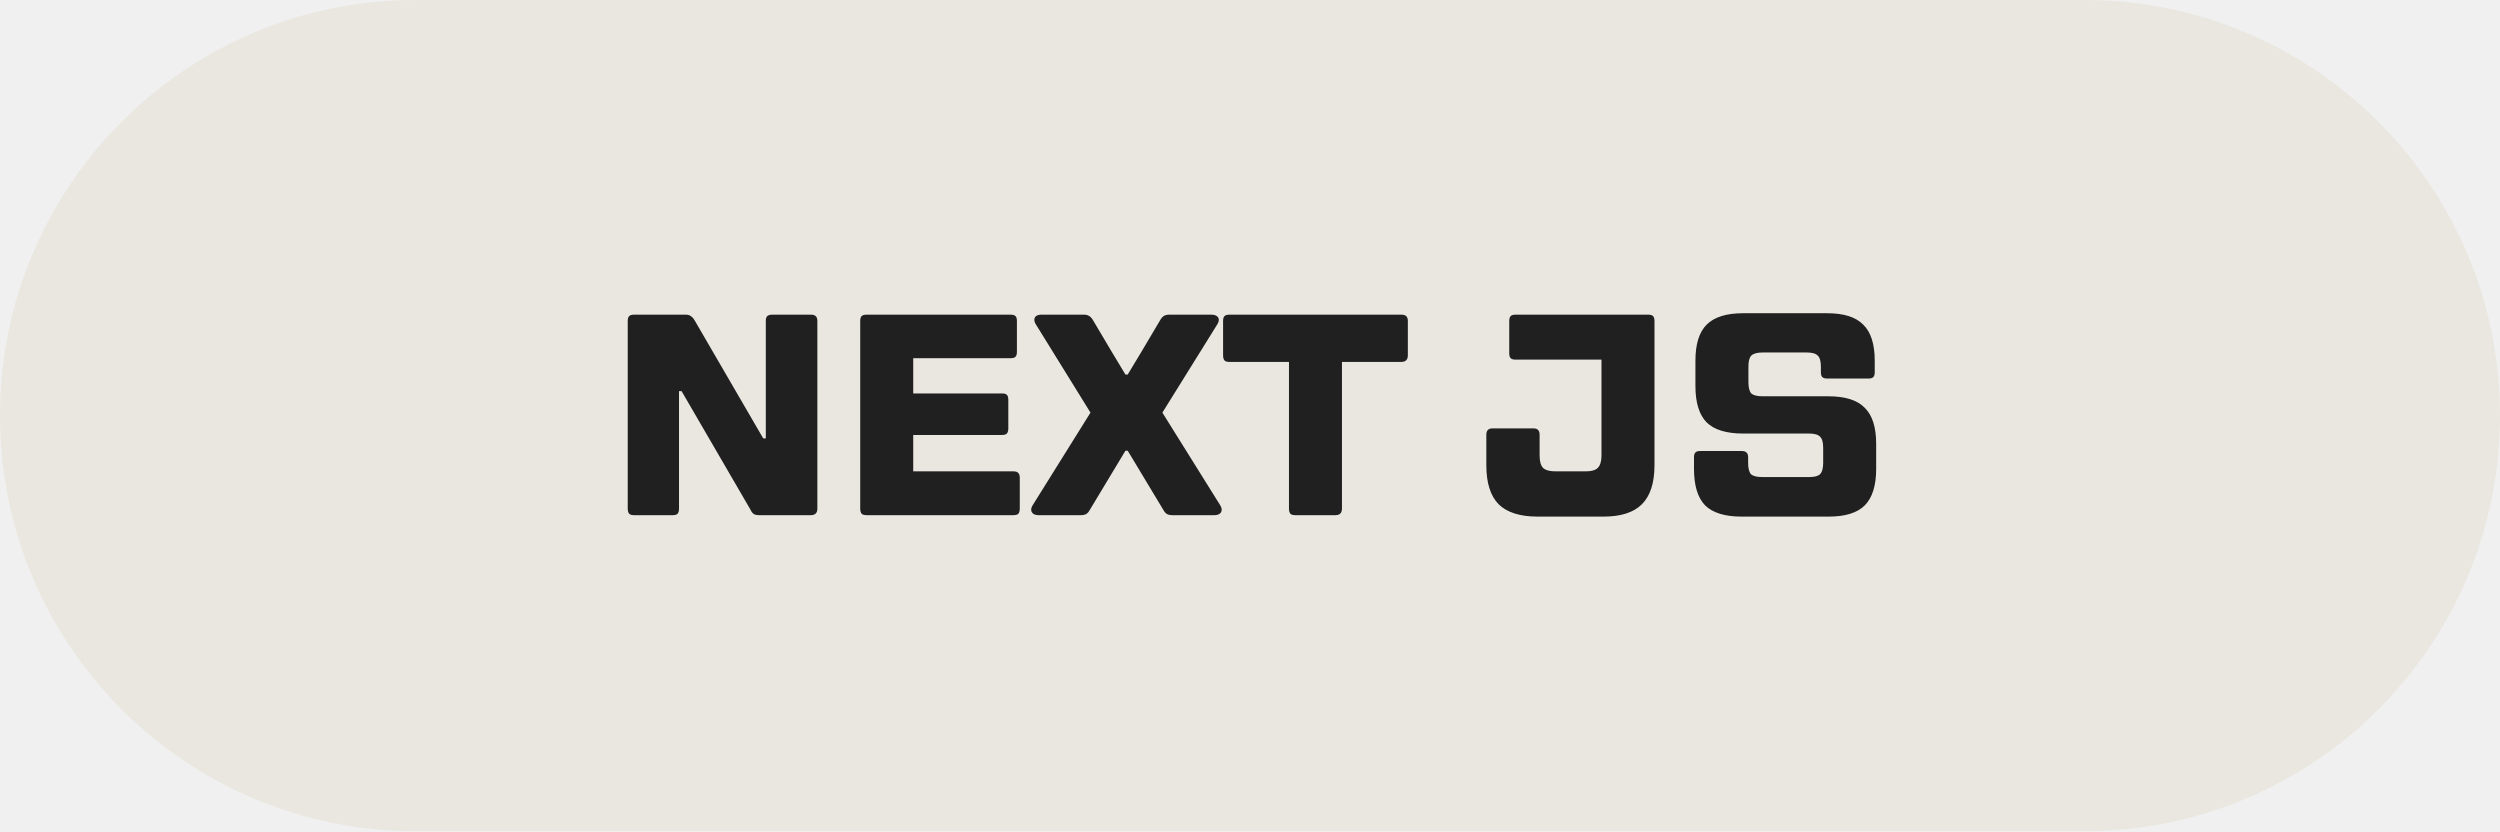
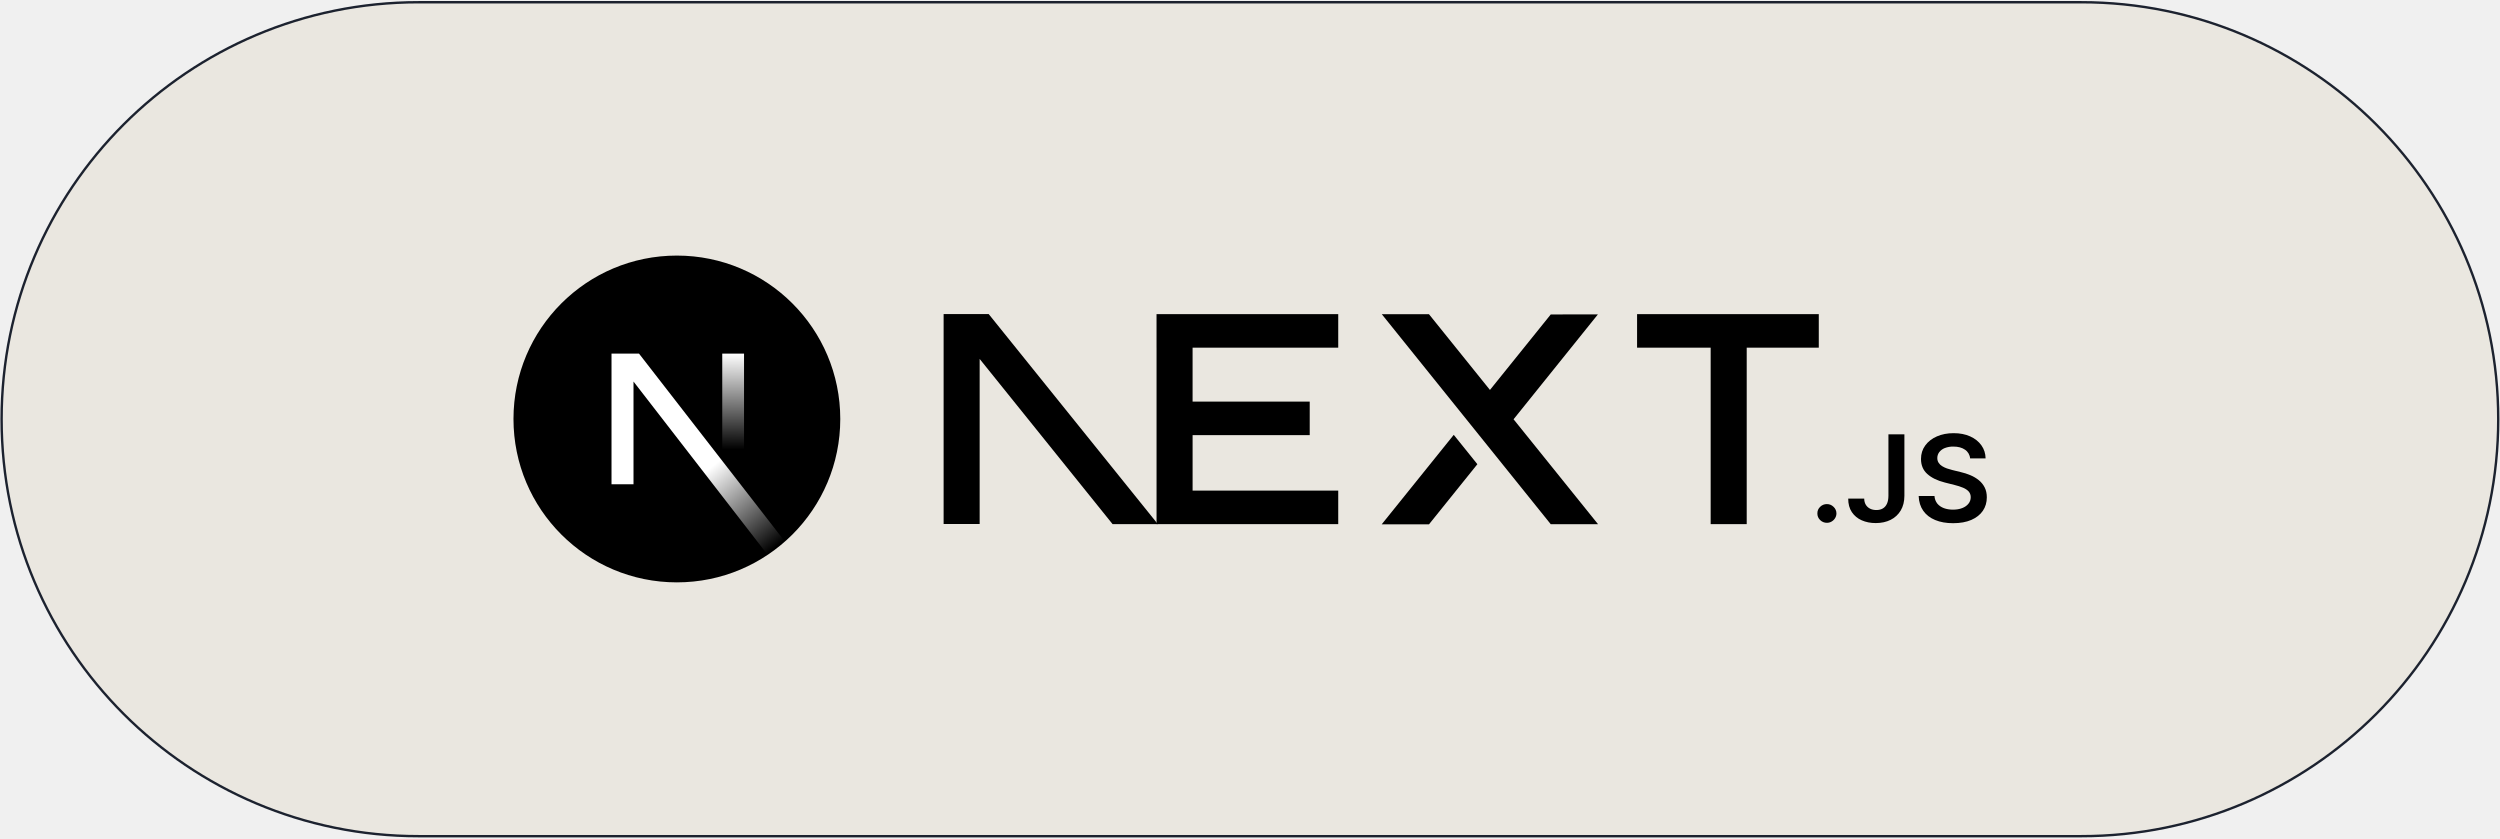
- <svg xmlns="http://www.w3.org/2000/svg" width="791" height="263" viewBox="0 0 791 263" fill="none">
-   <rect width="791" height="263" rx="131.5" fill="#EAE7E0" />
-   <path d="M200.61 163q-1.088 0-1.541-.453-.453-.544-.453-1.631v-59.363q0-1.088.453-1.541t1.541-.453h16.313q1.087 0 1.632.453.634.363 1.178 1.269l21.751 37.43h.816v-37.158q0-1.088.453-1.541.543-.453 1.631-.453h12.145q1.087 0 1.54.453.544.453.544 1.541v59.363q0 2.084-2.084 2.084h-16.314q-1.088 0-1.722-.363-.634-.453-1.087-1.45l-21.752-37.43h-.815v37.159q0 1.087-.453 1.631-.453.453-1.541.453zm120.052-13.866q1.088 0 1.541.543.453.453.453 1.541v9.698q0 1.087-.453 1.631-.453.453-1.541.453h-46.493q-1.088 0-1.541-.453-.453-.544-.453-1.631v-59.363q0-1.088.453-1.541t1.541-.453h45.587q1.088 0 1.541.453t.453 1.541v9.788q0 1.087-.453 1.54t-1.541.454h-30.814v11.147h28.095q1.088 0 1.541.453t.453 1.541v9.063q0 1.088-.453 1.631-.453.453-1.541.454h-28.095v11.51zM328.715 163q-1.179 0-1.813-.453-.634-.544-.634-1.269t.544-1.541l18.216-29.183-17.219-27.823q-.544-.816-.544-1.541t.544-1.178q.635-.453 1.722-.453h13.322q1.088 0 1.632.362.634.273 1.268 1.269l6.073 10.241 4.259 7.07h.725l4.26-7.07 6.072-10.241q.544-.906 1.178-1.269.635-.362 1.722-.362h13.232q1.088 0 1.722.453.635.453.635 1.178t-.544 1.541l-17.31 27.823 18.216 29.183q.544.816.544 1.541 0 .816-.634 1.269-.635.453-1.722.453h-13.232q-1.088 0-1.722-.363-.635-.361-1.179-1.359l-11.238-18.67h-.725l-11.238 18.67q-.543.997-1.178 1.359-.635.363-1.722.363zm114.642-63.441q1.088 0 1.541.453.543.453.544 1.541v10.875q0 2.085-2.085 2.085h-18.76v46.403q0 2.084-2.085 2.084h-12.688q-1.088 0-1.541-.453-.453-.544-.453-1.631v-46.403h-18.851q-1.088 0-1.541-.453-.453-.544-.453-1.632v-10.875q0-1.088.453-1.541t1.541-.453zm43.142 63.894q-8.337 0-12.325-3.897-3.898-3.987-3.898-12.326v-9.606q0-1.089.454-1.541.453-.544 1.54-.544h12.87q1.087 0 1.541.544.453.452.453 1.541v6.525q0 2.72 1.087 3.897 1.179 1.088 3.897 1.088h9.607q2.72 0 3.807-1.088 1.178-1.178 1.178-3.897v-30.361h-27.189q-1.088 0-1.541-.453t-.453-1.541v-10.241q0-1.088.453-1.541t1.541-.453h41.962q1.087 0 1.54.453t.453 1.541v45.677q0 8.339-3.987 12.326-3.898 3.897-12.145 3.897zm64.525 0q-7.884 0-11.51-3.534-3.534-3.625-3.534-11.601v-3.625q0-1.088.453-1.541t1.541-.453h13.05q1.089 0 1.541.453.544.453.544 1.541v1.722q0 2.628.906 3.625.997.906 3.625.906h14.683q2.628 0 3.534-.906.997-.997.997-3.625v-4.713q0-2.628-.997-3.535-.906-.996-3.534-.997h-20.845q-7.886 0-11.51-3.534-3.535-3.626-3.535-11.51v-7.976q0-7.885 3.535-11.419 3.624-3.625 11.51-3.625h26.645q7.885 0 11.419 3.625 3.626 3.534 3.626 11.419v3.626q0 1.087-.454 1.54-.453.453-1.54.453h-13.051q-1.088 0-1.541-.453t-.453-1.54v-1.722q0-2.63-.997-3.535-.906-.997-3.534-.997h-13.867q-2.628 0-3.625.997-.906.906-.906 3.535v4.803q0 2.629.906 3.625.997.906 3.625.906h20.845q7.885 0 11.419 3.626 3.626 3.535 3.626 11.419v7.885q0 7.976-3.626 11.601-3.534 3.534-11.419 3.534z" fill="#202020" />
+ <svg xmlns="http://www.w3.org/2000/svg" width="1091" height="366" viewBox="0 0 1091 366" fill="none">
+   <path d="M182.665.975h725.602c100.493 0 181.963 81.468 181.963 181.964 0 100.497-81.47 181.966-181.963 181.966H182.665C82.169 364.905.7 283.436.7 182.939.7 82.443 82.17.975 182.665.975" fill="#EAE7E0" />
+   <path d="M182.665.975h725.602c100.493 0 181.963 81.468 181.963 181.964 0 100.497-81.47 181.966-181.963 181.966H182.665C82.169 364.905.7 283.436.7 182.939.7 82.443 82.17.975 182.665.975Z" stroke="#1C222F" stroke-width="1.049" />
+   <g clip-path="url(#a)">
+     <path d="M295.388 254.147c39.382 0 71.307-31.925 71.307-71.306s-31.925-71.307-71.307-71.307c-39.381 0-71.306 31.925-71.306 71.307 0 39.381 31.925 71.306 71.306 71.306" fill="#000" />
+     <path d="m342.536 236.336-63.673-82.019h-11.998v57.022h9.598v-44.834l58.539 75.633a72 72 0 0 0 7.534-5.802" fill="url(#b)" />
+     <path fill-rule="evenodd" clip-rule="evenodd" d="M315.19 154.317h9.507v57.041h-9.507z" fill="url(#c)" />
+   </g>
+   <path d="M714.422 137.082h79.296v14.638h-31.454v76.999h-15.731V151.72h-32.115zm-130.416 0v14.638h-63.561v23.549h51.116v14.634h-51.112v24.182h63.557v14.638h-79.288V151.72h-.008v-14.634zm39.598.041h-20.585l73.725 91.637h20.643l-36.866-45.789 36.808-45.777-20.585.033-26.529 32.947zm21.119 65.457-10.305-12.818-31.457 39.069h20.643z" fill="#000" />
+   <path fill-rule="evenodd" clip-rule="evenodd" d="m505.282 228.718-73.825-91.67h-19.662v91.633h15.727v-72.045l57.998 72.082z" fill="#000" />
+   <path d="M797.263 228.153a4.1 4.1 0 0 1-2.95-1.196 3.85 3.85 0 0 1-1.213-2.909q-.017-1.668 1.213-2.868a4.08 4.08 0 0 1 2.955-1.196q1.663 0 2.897 1.2a3.88 3.88 0 0 1 1.258 2.864 3.97 3.97 0 0 1-.588 2.069 4.26 4.26 0 0 1-1.523 1.482 3.95 3.95 0 0 1-2.049.554m26.848-38.601h6.969v26.852q-.017 3.695-1.589 6.353a10.56 10.56 0 0 1-4.387 4.084q-2.806 1.424-6.535 1.428-3.402-.004-6.117-1.208a9.85 9.85 0 0 1-4.304-3.568q-1.593-2.363-1.589-5.893h6.982q.016 1.548.691 2.669a4.55 4.55 0 0 0 1.854 1.709q1.2.601 2.748.601c1.117 0 2.082-.232 2.856-.704q1.167-.695 1.792-2.082.612-1.365.629-3.389zm35.646 10.5a5.06 5.06 0 0 0-2.215-3.799q-1.965-1.37-5.086-1.366a9.9 9.9 0 0 0-3.758.65 5.67 5.67 0 0 0-2.408 1.775 4.3 4.3 0 0 0-.853 2.55q0 1.2.563 2.069a4.6 4.6 0 0 0 1.523 1.482c.669.419 1.384.761 2.131 1.018q1.183.414 2.368.695l3.633.89c1.448.328 2.864.785 4.23 1.366a14.9 14.9 0 0 1 3.654 2.164 9.7 9.7 0 0 1 2.562 3.15q.943 1.84.948 4.329 0 3.348-1.738 5.901-1.738 2.534-5.029 3.969-3.274 1.424-7.942 1.428c-3.004 0-5.628-.464-7.83-1.386q-3.324-1.371-5.194-4.023-1.863-2.649-2.011-6.448h6.907a5.8 5.8 0 0 0 1.242 3.319q1.109 1.316 2.868 1.974 1.775.65 3.964.65 2.29 0 4.031-.683 1.73-.675 2.707-1.904.993-1.208 1.002-2.855a3.73 3.73 0 0 0-.886-2.475q-.878-.977-2.429-1.639a25 25 0 0 0-3.642-1.184l-4.416-1.117q-4.785-1.213-7.557-3.684t-2.773-6.576q0-3.372 1.87-5.91 1.854-2.536 5.07-3.94 3.228-1.411 7.292-1.407 4.119-.004 7.235 1.407 3.116 1.404 4.892 3.899 1.779 2.483 1.833 5.711z" fill="#000" />
+   <defs>
+     <linearGradient id="b" x1="310.442" y1="203.837" x2="338.568" y2="238.698" gradientUnits="userSpaceOnUse">
+       <stop stop-color="#fff" />
+       <stop offset="1" stop-color="#fff" stop-opacity="0" />
+     </linearGradient>
+     <linearGradient id="c" x1="319.944" y1="154.319" x2="319.784" y2="196.208" gradientUnits="userSpaceOnUse">
+       <stop stop-color="#fff" />
+       <stop offset="1" stop-color="#fff" stop-opacity="0" />
+     </linearGradient>
+     <clipPath id="a">
+       <path fill="#fff" d="M223.882 111.354h143.172v143.172H223.882z" />
+     </clipPath>
+   </defs>
</svg>
